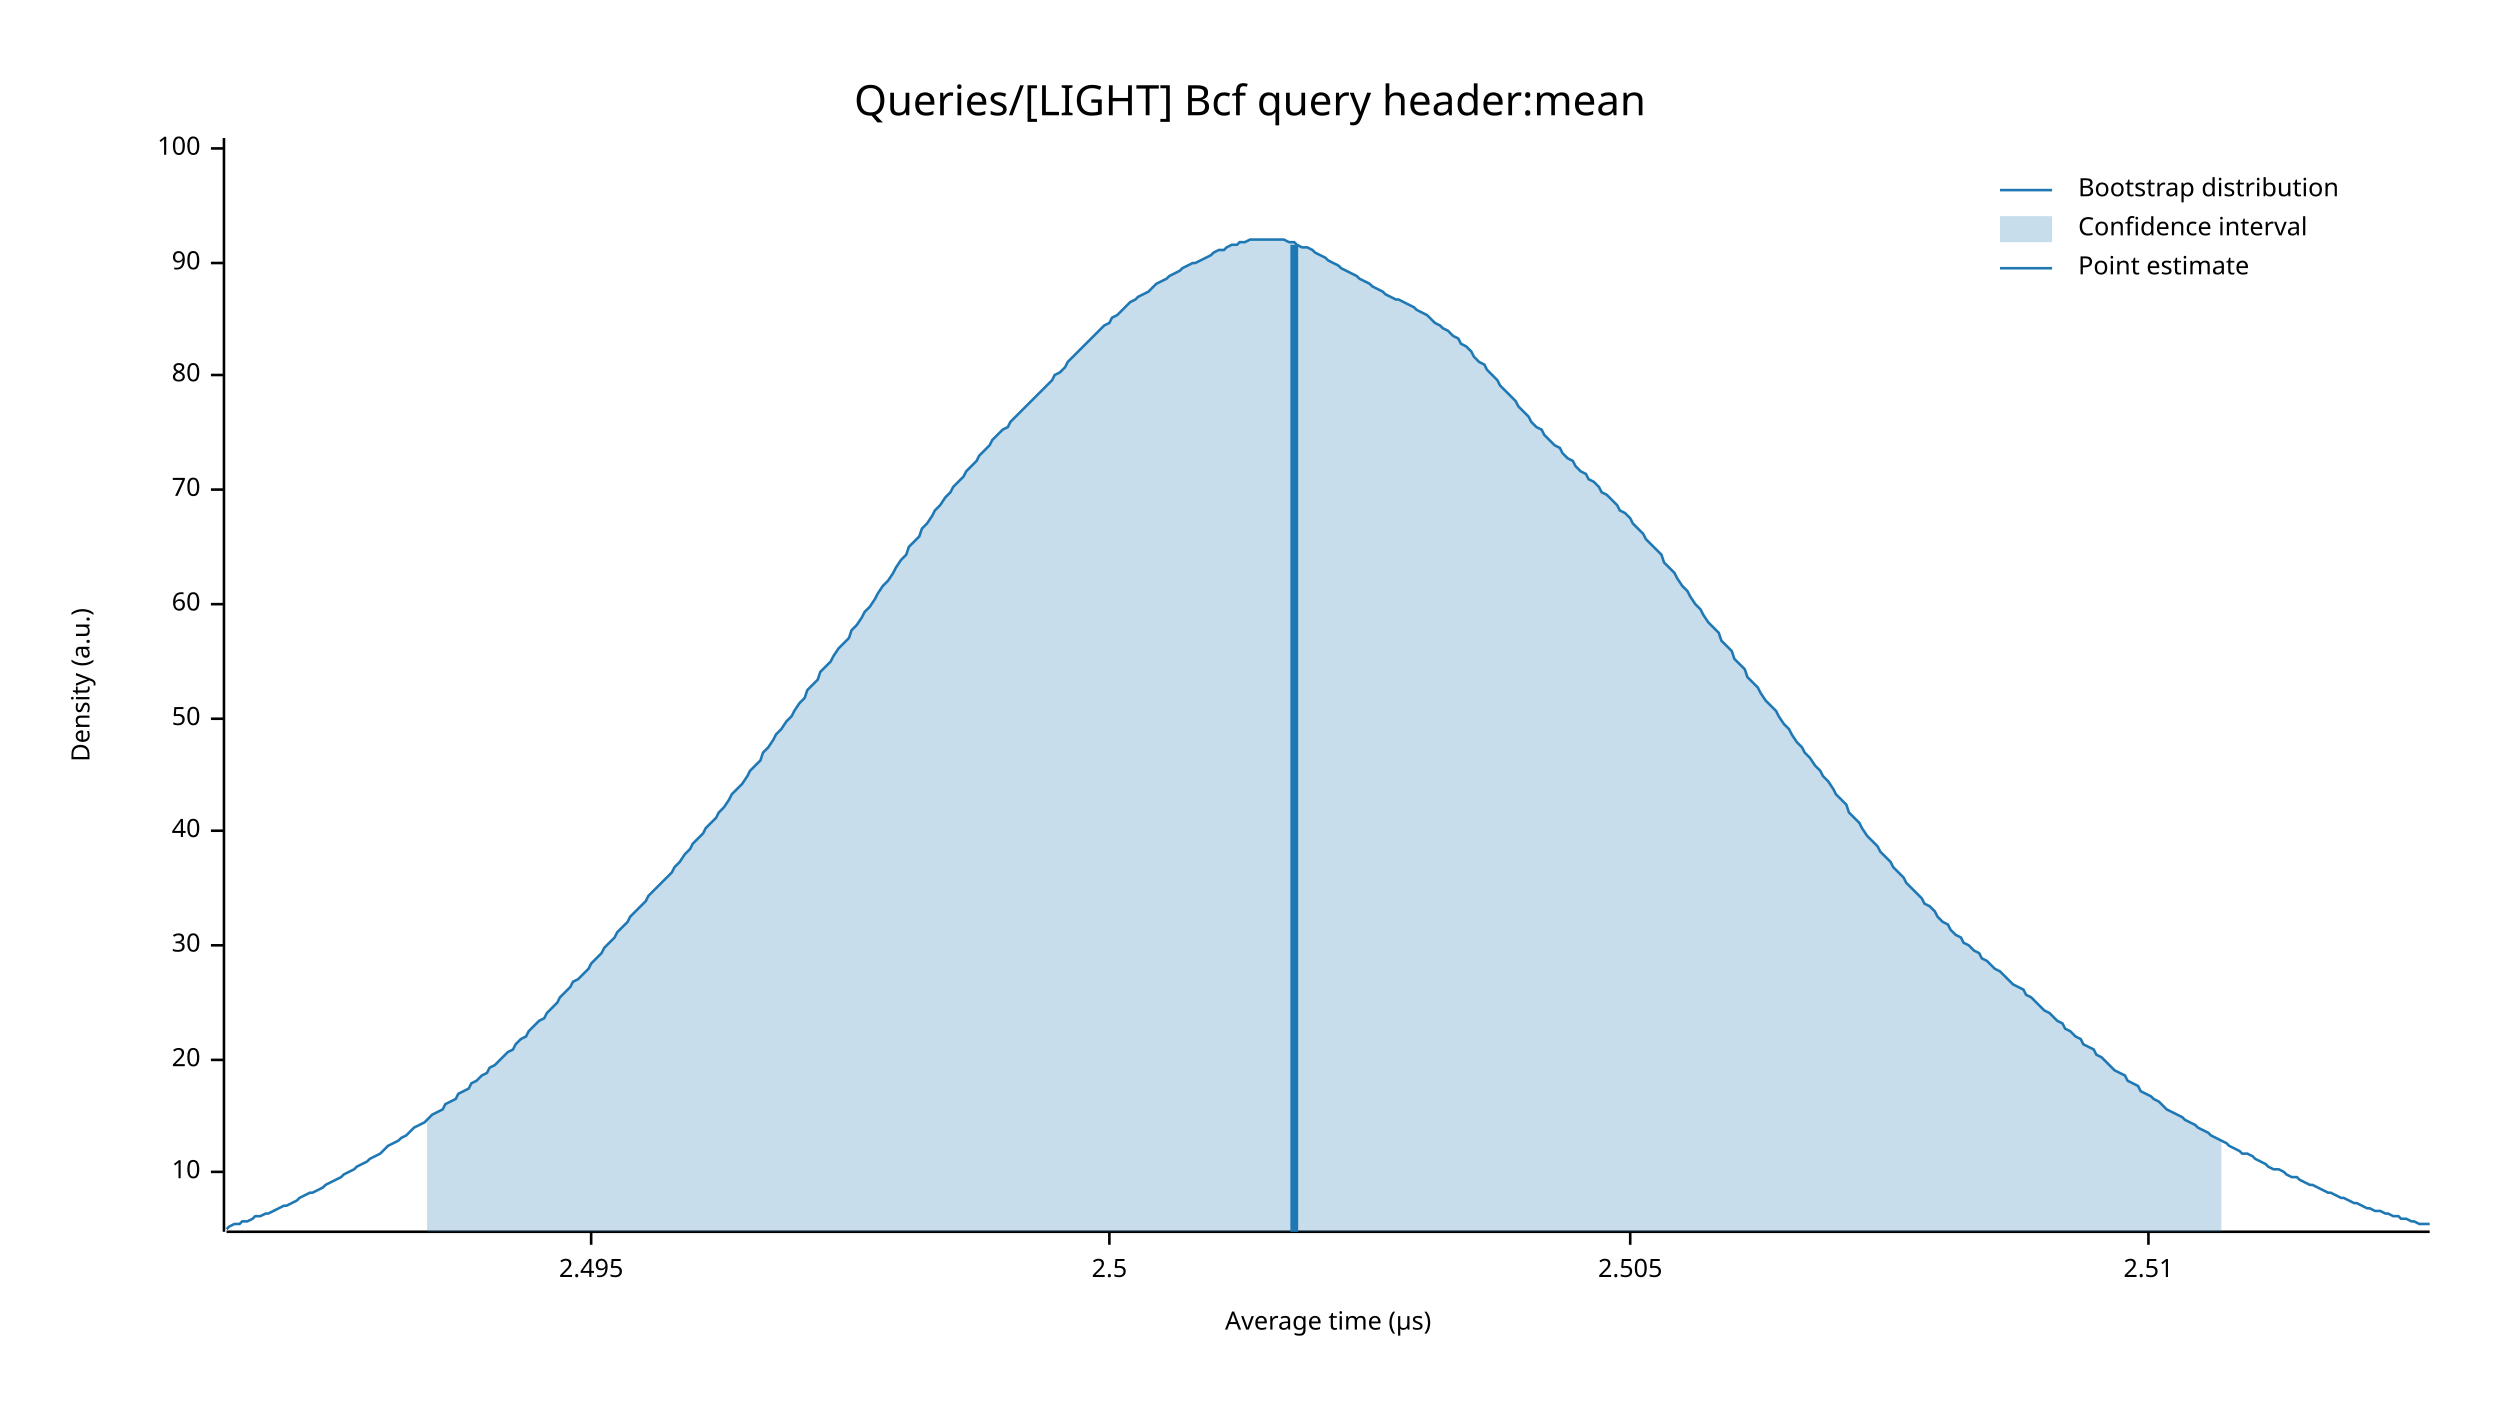
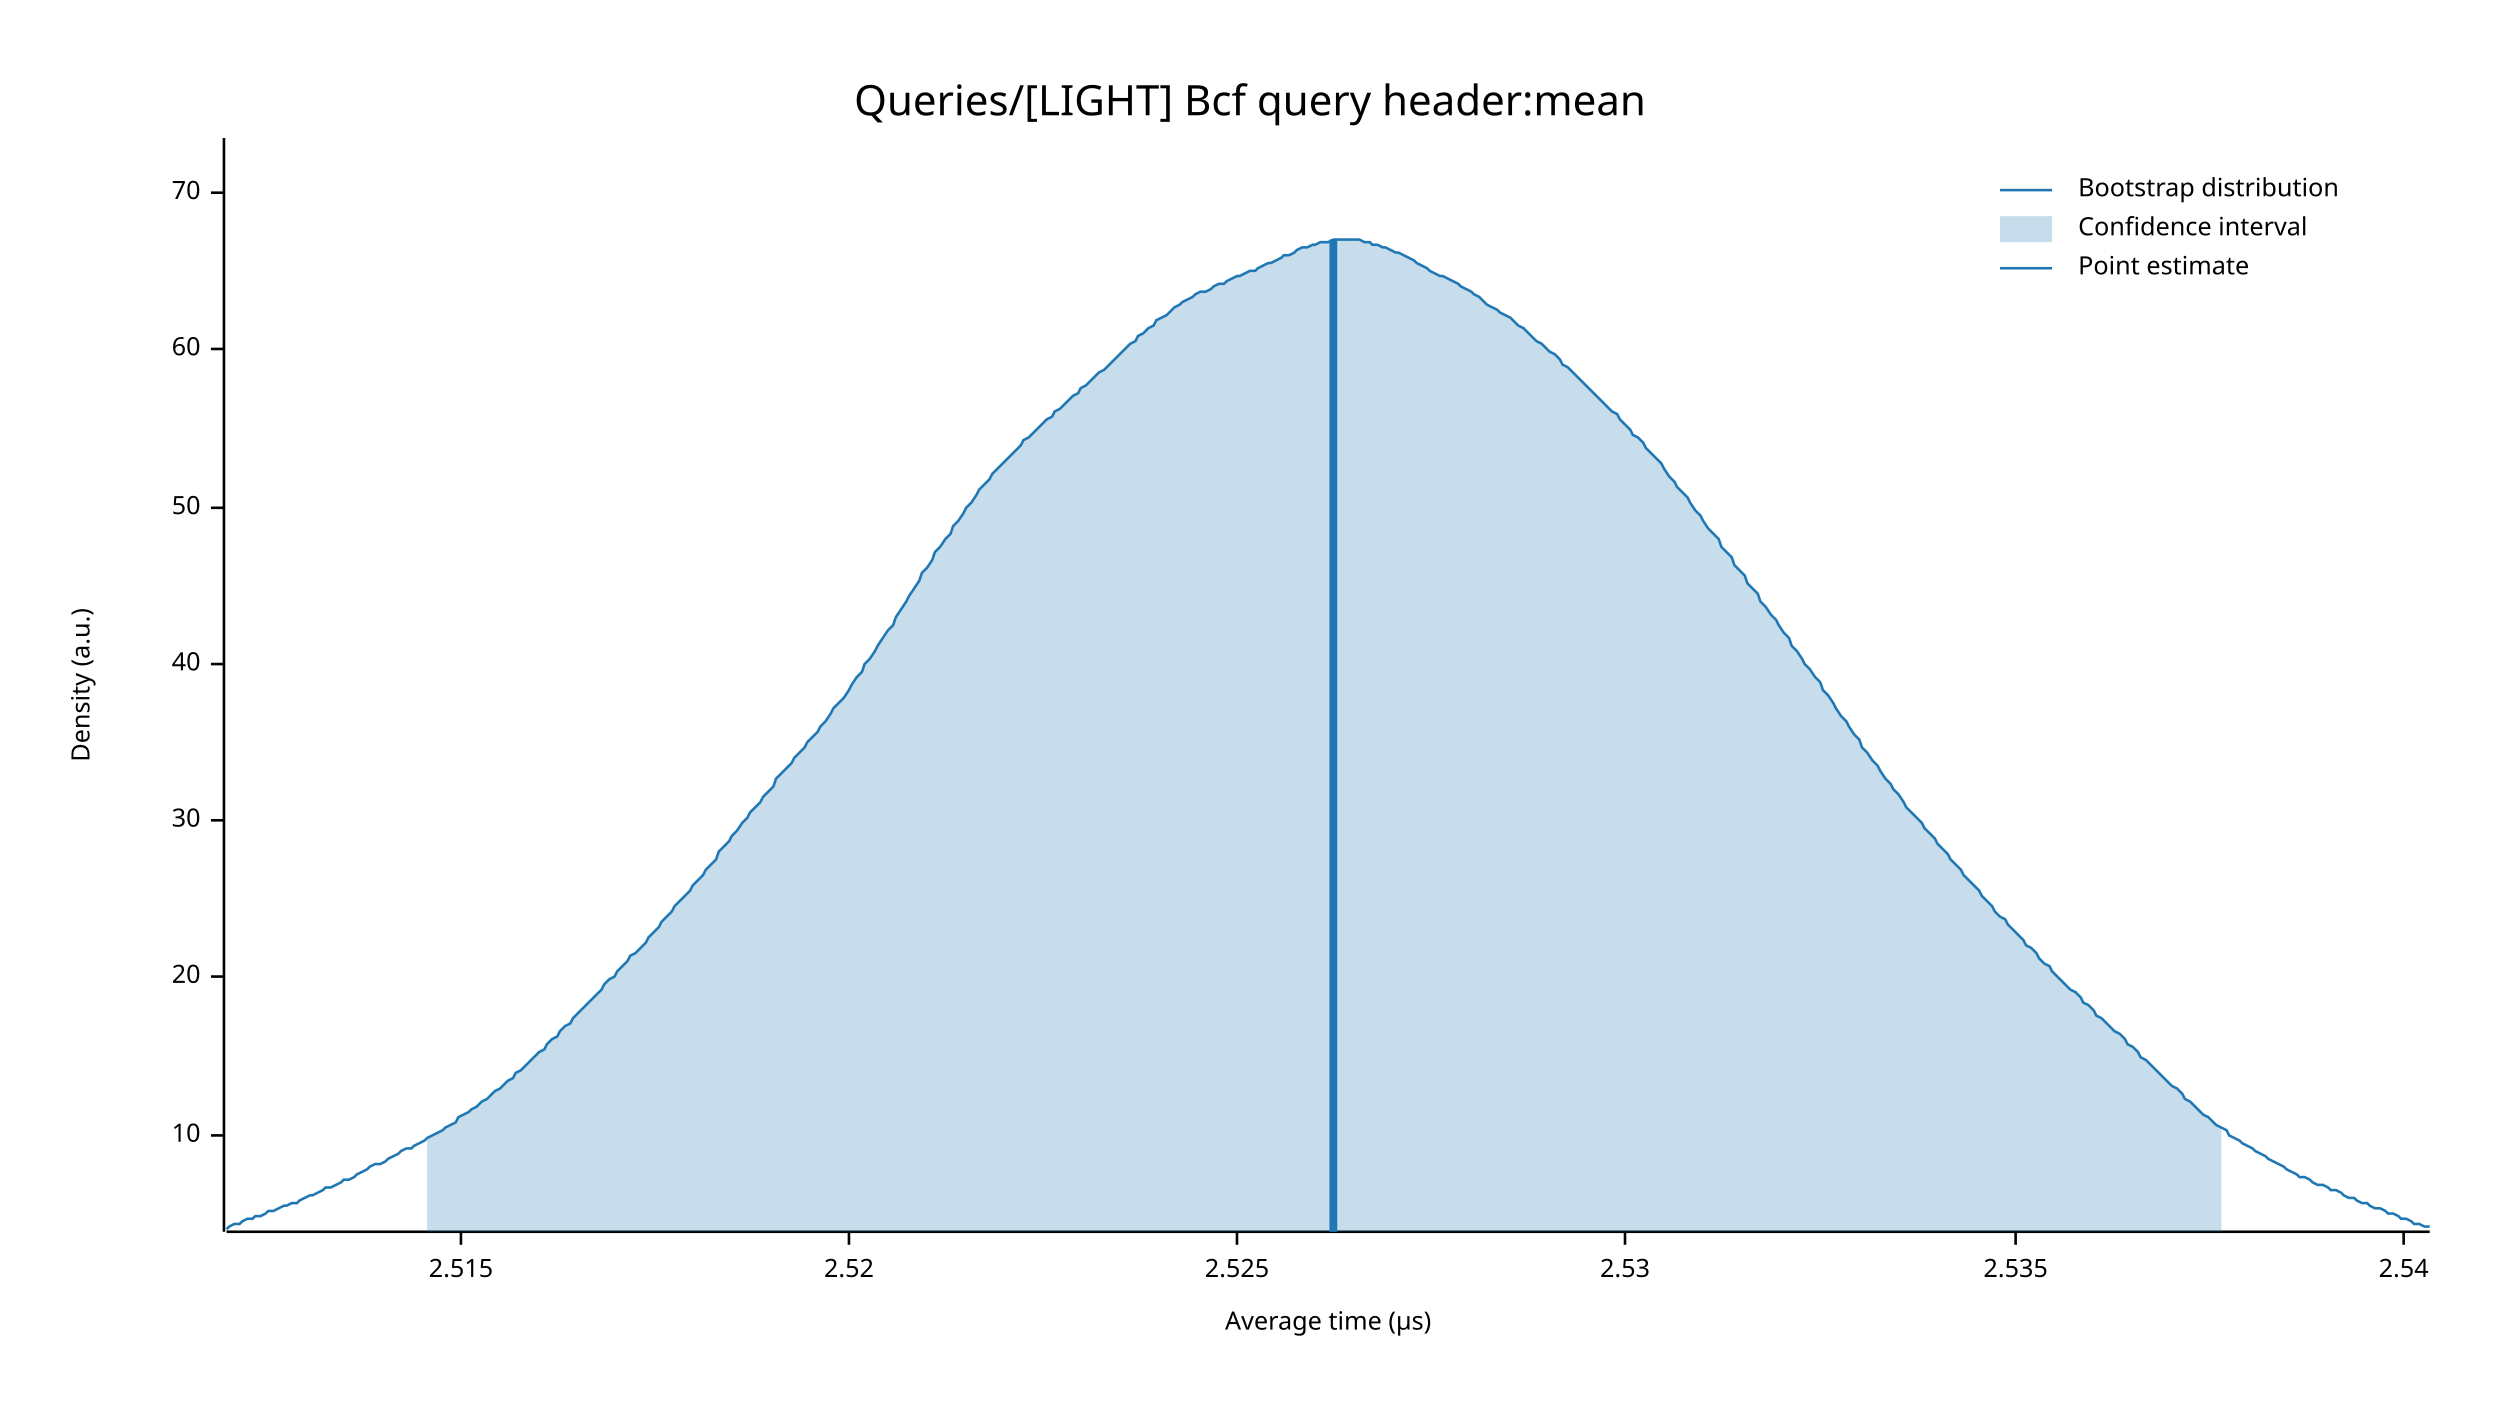
<svg xmlns="http://www.w3.org/2000/svg" width="960" height="540" viewBox="0 0 960 540">
  <text x="480" y="32" dy="0.76em" text-anchor="middle" font-family="sans-serif" font-size="16.129" opacity="1" fill="#000000">
Queries/[LIGHT] Bcf query header:mean
</text>
  <text x="27" y="263" dy="0.76em" text-anchor="middle" font-family="sans-serif" font-size="9.677" opacity="1" fill="#000000" transform="rotate(270, 27, 263)">
Density (a.u.)
</text>
  <text x="510" y="513" dy="-0.5ex" text-anchor="middle" font-family="sans-serif" font-size="9.677" opacity="1" fill="#000000">
Average time (µs)
</text>
  <polyline fill="none" opacity="1" stroke="#000000" stroke-width="1" points="86,53 86,473 " />
-   <text x="77" y="450" dy="0.5ex" text-anchor="end" font-family="sans-serif" font-size="9.677" opacity="1" fill="#000000">
+   <text x="77" y="436" dy="0.5ex" text-anchor="end" font-family="sans-serif" font-size="9.677" opacity="1" fill="#000000">
10
</text>
-   <polyline fill="none" opacity="1" stroke="#000000" stroke-width="1" points="81,450 86,450 " />
-   <text x="77" y="407" dy="0.5ex" text-anchor="end" font-family="sans-serif" font-size="9.677" opacity="1" fill="#000000">
+   <polyline fill="none" opacity="1" stroke="#000000" stroke-width="1" points="81,436 86,436 " />
+   <text x="77" y="375" dy="0.5ex" text-anchor="end" font-family="sans-serif" font-size="9.677" opacity="1" fill="#000000">
20
</text>
-   <polyline fill="none" opacity="1" stroke="#000000" stroke-width="1" points="81,407 86,407 " />
-   <text x="77" y="363" dy="0.5ex" text-anchor="end" font-family="sans-serif" font-size="9.677" opacity="1" fill="#000000">
+   <polyline fill="none" opacity="1" stroke="#000000" stroke-width="1" points="81,375 86,375 " />
+   <text x="77" y="315" dy="0.5ex" text-anchor="end" font-family="sans-serif" font-size="9.677" opacity="1" fill="#000000">
30
</text>
-   <polyline fill="none" opacity="1" stroke="#000000" stroke-width="1" points="81,363 86,363 " />
-   <text x="77" y="319" dy="0.5ex" text-anchor="end" font-family="sans-serif" font-size="9.677" opacity="1" fill="#000000">
+   <polyline fill="none" opacity="1" stroke="#000000" stroke-width="1" points="81,315 86,315 " />
+   <text x="77" y="255" dy="0.5ex" text-anchor="end" font-family="sans-serif" font-size="9.677" opacity="1" fill="#000000">
40
</text>
-   <polyline fill="none" opacity="1" stroke="#000000" stroke-width="1" points="81,319 86,319 " />
-   <text x="77" y="276" dy="0.5ex" text-anchor="end" font-family="sans-serif" font-size="9.677" opacity="1" fill="#000000">
+   <polyline fill="none" opacity="1" stroke="#000000" stroke-width="1" points="81,255 86,255 " />
+   <text x="77" y="195" dy="0.5ex" text-anchor="end" font-family="sans-serif" font-size="9.677" opacity="1" fill="#000000">
50
</text>
-   <polyline fill="none" opacity="1" stroke="#000000" stroke-width="1" points="81,276 86,276 " />
-   <text x="77" y="232" dy="0.5ex" text-anchor="end" font-family="sans-serif" font-size="9.677" opacity="1" fill="#000000">
+   <polyline fill="none" opacity="1" stroke="#000000" stroke-width="1" points="81,195 86,195 " />
+   <text x="77" y="134" dy="0.5ex" text-anchor="end" font-family="sans-serif" font-size="9.677" opacity="1" fill="#000000">
60
</text>
-   <polyline fill="none" opacity="1" stroke="#000000" stroke-width="1" points="81,232 86,232 " />
-   <text x="77" y="188" dy="0.5ex" text-anchor="end" font-family="sans-serif" font-size="9.677" opacity="1" fill="#000000">
+   <polyline fill="none" opacity="1" stroke="#000000" stroke-width="1" points="81,134 86,134 " />
+   <text x="77" y="74" dy="0.5ex" text-anchor="end" font-family="sans-serif" font-size="9.677" opacity="1" fill="#000000">
70
</text>
-   <polyline fill="none" opacity="1" stroke="#000000" stroke-width="1" points="81,188 86,188 " />
-   <text x="77" y="144" dy="0.5ex" text-anchor="end" font-family="sans-serif" font-size="9.677" opacity="1" fill="#000000">
- 80
+   <polyline fill="none" opacity="1" stroke="#000000" stroke-width="1" points="81,74 86,74 " />
+   <polyline fill="none" opacity="1" stroke="#000000" stroke-width="1" points="87,473 933,473 " />
+   <text x="177" y="483" dy="0.76em" text-anchor="middle" font-family="sans-serif" font-size="9.677" opacity="1" fill="#000000">
+ 2.515
</text>
-   <polyline fill="none" opacity="1" stroke="#000000" stroke-width="1" points="81,144 86,144 " />
-   <text x="77" y="101" dy="0.5ex" text-anchor="end" font-family="sans-serif" font-size="9.677" opacity="1" fill="#000000">
- 90
+   <polyline fill="none" opacity="1" stroke="#000000" stroke-width="1" points="177,473 177,478 " />
+   <text x="326" y="483" dy="0.76em" text-anchor="middle" font-family="sans-serif" font-size="9.677" opacity="1" fill="#000000">
+ 2.52
</text>
-   <polyline fill="none" opacity="1" stroke="#000000" stroke-width="1" points="81,101 86,101 " />
-   <text x="77" y="57" dy="0.5ex" text-anchor="end" font-family="sans-serif" font-size="9.677" opacity="1" fill="#000000">
- 100
+   <polyline fill="none" opacity="1" stroke="#000000" stroke-width="1" points="326,473 326,478 " />
+   <text x="475" y="483" dy="0.76em" text-anchor="middle" font-family="sans-serif" font-size="9.677" opacity="1" fill="#000000">
+ 2.525
</text>
-   <polyline fill="none" opacity="1" stroke="#000000" stroke-width="1" points="81,57 86,57 " />
-   <polyline fill="none" opacity="1" stroke="#000000" stroke-width="1" points="87,473 933,473 " />
-   <text x="227" y="483" dy="0.76em" text-anchor="middle" font-family="sans-serif" font-size="9.677" opacity="1" fill="#000000">
- 2.495
+   <polyline fill="none" opacity="1" stroke="#000000" stroke-width="1" points="475,473 475,478 " />
+   <text x="624" y="483" dy="0.76em" text-anchor="middle" font-family="sans-serif" font-size="9.677" opacity="1" fill="#000000">
+ 2.53
</text>
-   <polyline fill="none" opacity="1" stroke="#000000" stroke-width="1" points="227,473 227,478 " />
-   <text x="426" y="483" dy="0.76em" text-anchor="middle" font-family="sans-serif" font-size="9.677" opacity="1" fill="#000000">
- 2.5
+   <polyline fill="none" opacity="1" stroke="#000000" stroke-width="1" points="624,473 624,478 " />
+   <text x="774" y="483" dy="0.76em" text-anchor="middle" font-family="sans-serif" font-size="9.677" opacity="1" fill="#000000">
+ 2.535
</text>
-   <polyline fill="none" opacity="1" stroke="#000000" stroke-width="1" points="426,473 426,478 " />
-   <text x="626" y="483" dy="0.76em" text-anchor="middle" font-family="sans-serif" font-size="9.677" opacity="1" fill="#000000">
- 2.505
+   <polyline fill="none" opacity="1" stroke="#000000" stroke-width="1" points="774,473 774,478 " />
+   <text x="923" y="483" dy="0.76em" text-anchor="middle" font-family="sans-serif" font-size="9.677" opacity="1" fill="#000000">
+ 2.54
</text>
-   <polyline fill="none" opacity="1" stroke="#000000" stroke-width="1" points="626,473 626,478 " />
-   <text x="825" y="483" dy="0.76em" text-anchor="middle" font-family="sans-serif" font-size="9.677" opacity="1" fill="#000000">
- 2.51
- </text>
-   <polyline fill="none" opacity="1" stroke="#000000" stroke-width="1" points="825,473 825,478 " />
-   <polyline fill="none" opacity="1" stroke="#1F78B4" stroke-width="1" points="87,472 88,471 90,470 92,470 93,469 95,469 97,468 98,467 100,467 102,466 103,466 105,465 107,464 109,463 110,463 112,462 114,461 115,460 117,459 119,458 120,458 122,457 124,456 125,455 127,454 129,453 131,452 132,451 134,450 136,449 137,448 139,447 141,446 142,445 144,444 146,443 148,441 149,440 151,439 153,438 154,437 156,436 158,434 159,433 161,432 163,431 164,430 166,428 168,427 170,426 171,424 173,423 175,422 176,420 178,419 180,418 181,416 183,415 185,413 187,412 188,410 190,409 192,407 193,406 195,404 197,403 198,401 200,399 202,398 203,396 205,394 207,392 209,391 210,389 212,387 214,385 215,383 217,381 219,379 220,377 222,376 224,374 226,372 227,370 229,368 231,366 232,364 234,362 236,360 237,358 239,356 241,354 242,352 244,350 246,348 248,346 249,344 251,342 253,340 254,339 256,337 258,335 259,333 261,331 263,328 265,326 266,324 268,322 270,320 271,318 273,316 275,314 276,312 278,310 280,307 281,305 283,303 285,301 287,298 288,296 290,294 292,292 293,289 295,287 297,284 298,282 300,280 302,277 304,275 305,273 307,270 309,268 310,265 312,263 314,261 315,258 317,256 319,254 320,252 322,249 324,247 326,245 327,242 329,240 331,237 332,235 334,233 336,230 337,228 339,225 341,223 343,220 344,218 346,215 348,213 349,210 351,208 353,206 354,203 356,201 358,198 359,196 361,194 363,191 365,189 366,187 368,185 370,183 371,181 373,179 375,177 376,175 378,173 380,171 381,169 383,167 385,165 387,164 388,162 390,160 392,158 393,157 395,155 397,153 398,152 400,150 402,148 404,146 405,144 407,143 409,141 410,139 412,137 414,135 415,134 417,132 419,130 420,129 422,127 424,125 426,124 427,122 429,121 431,119 432,118 434,116 436,115 437,114 439,113 441,112 443,110 444,109 446,108 448,107 449,106 451,105 453,104 454,103 456,102 458,101 459,101 461,100 463,99 465,98 466,97 468,96 470,96 471,95 473,94 475,94 476,93 478,93 480,92 482,92 483,92 485,92 487,92 488,92 490,92 492,92 493,92 495,93 497,93 498,94 500,95 502,95 504,96 505,97 507,98 509,99 510,100 512,101 514,102 515,103 517,104 519,105 521,106 522,107 524,108 526,109 527,110 529,111 531,112 532,113 534,114 536,115 537,115 539,116 541,117 543,118 544,119 546,120 548,121 549,122 551,124 553,125 554,126 556,127 558,129 560,130 561,132 563,133 565,135 566,137 568,139 570,140 571,142 573,144 575,146 576,148 578,150 580,152 582,154 583,156 585,158 587,160 588,162 590,164 592,165 593,167 595,169 597,171 599,172 600,174 602,176 604,177 605,179 607,181 609,182 610,184 612,185 614,187 615,189 617,190 619,192 621,194 622,196 624,197 626,199 627,201 629,203 631,205 632,207 634,209 636,211 638,213 639,216 641,218 643,220 644,222 646,225 648,227 649,229 651,232 653,234 654,236 656,239 658,241 660,243 661,246 663,248 665,250 666,253 668,255 670,257 671,260 673,262 675,264 676,266 678,269 680,271 682,273 683,275 685,278 687,280 688,282 690,285 692,287 693,289 695,291 697,294 699,296 700,298 702,300 704,303 705,305 707,307 709,309 710,312 712,314 714,316 715,318 717,321 719,323 721,325 722,327 724,329 726,331 727,333 729,335 731,337 732,339 734,341 736,343 738,345 739,347 741,348 743,350 744,352 746,354 748,355 749,357 751,359 753,360 754,362 756,363 758,365 760,366 761,368 763,369 765,371 766,372 768,373 770,375 771,376 773,378 775,379 777,380 778,382 780,383 782,385 783,386 785,388 787,389 788,390 790,392 792,393 793,395 795,396 797,398 799,399 800,401 802,402 804,403 805,405 807,406 809,408 810,409 812,411 814,412 816,413 817,415 819,416 821,417 822,419 824,420 826,421 827,422 829,423 831,425 832,426 834,427 836,428 838,429 839,430 841,431 843,432 844,433 846,434 848,435 849,436 851,437 853,438 855,439 856,440 858,441 860,442 861,443 863,443 865,444 866,445 868,446 870,447 871,448 873,449 875,449 877,450 878,451 880,452 882,452 883,453 885,454 887,455 888,455 890,456 892,457 894,458 895,458 897,459 899,460 900,460 902,461 904,462 905,462 907,463 909,464 910,464 912,465 914,465 916,466 917,466 919,467 921,467 922,468 924,468 926,469 927,469 929,470 931,470 933,470 " />
-   <polygon opacity="0.25" fill="#1F78B4" points="164,430 166,428 168,427 170,426 171,424 173,423 175,422 176,420 178,419 180,418 181,416 183,415 185,413 187,412 188,410 190,409 192,407 193,406 195,404 197,403 198,401 200,399 202,398 203,396 205,394 207,392 209,391 210,389 212,387 214,385 215,383 217,381 219,379 220,377 222,376 224,374 226,372 227,370 229,368 231,366 232,364 234,362 236,360 237,358 239,356 241,354 242,352 244,350 246,348 248,346 249,344 251,342 253,340 254,339 256,337 258,335 259,333 261,331 263,328 265,326 266,324 268,322 270,320 271,318 273,316 275,314 276,312 278,310 280,307 281,305 283,303 285,301 287,298 288,296 290,294 292,292 293,289 295,287 297,284 298,282 300,280 302,277 304,275 305,273 307,270 309,268 310,265 312,263 314,261 315,258 317,256 319,254 320,252 322,249 324,247 326,245 327,242 329,240 331,237 332,235 334,233 336,230 337,228 339,225 341,223 343,220 344,218 346,215 348,213 349,210 351,208 353,206 354,203 356,201 358,198 359,196 361,194 363,191 365,189 366,187 368,185 370,183 371,181 373,179 375,177 376,175 378,173 380,171 381,169 383,167 385,165 387,164 388,162 390,160 392,158 393,157 395,155 397,153 398,152 400,150 402,148 404,146 405,144 407,143 409,141 410,139 412,137 414,135 415,134 417,132 419,130 420,129 422,127 424,125 426,124 427,122 429,121 431,119 432,118 434,116 436,115 437,114 439,113 441,112 443,110 444,109 446,108 448,107 449,106 451,105 453,104 454,103 456,102 458,101 459,101 461,100 463,99 465,98 466,97 468,96 470,96 471,95 473,94 475,94 476,93 478,93 480,92 482,92 483,92 485,92 487,92 488,92 490,92 492,92 493,92 495,93 497,93 498,94 500,95 502,95 504,96 505,97 507,98 509,99 510,100 512,101 514,102 515,103 517,104 519,105 521,106 522,107 524,108 526,109 527,110 529,111 531,112 532,113 534,114 536,115 537,115 539,116 541,117 543,118 544,119 546,120 548,121 549,122 551,124 553,125 554,126 556,127 558,129 560,130 561,132 563,133 565,135 566,137 568,139 570,140 571,142 573,144 575,146 576,148 578,150 580,152 582,154 583,156 585,158 587,160 588,162 590,164 592,165 593,167 595,169 597,171 599,172 600,174 602,176 604,177 605,179 607,181 609,182 610,184 612,185 614,187 615,189 617,190 619,192 621,194 622,196 624,197 626,199 627,201 629,203 631,205 632,207 634,209 636,211 638,213 639,216 641,218 643,220 644,222 646,225 648,227 649,229 651,232 653,234 654,236 656,239 658,241 660,243 661,246 663,248 665,250 666,253 668,255 670,257 671,260 673,262 675,264 676,266 678,269 680,271 682,273 683,275 685,278 687,280 688,282 690,285 692,287 693,289 695,291 697,294 699,296 700,298 702,300 704,303 705,305 707,307 709,309 710,312 712,314 714,316 715,318 717,321 719,323 721,325 722,327 724,329 726,331 727,333 729,335 731,337 732,339 734,341 736,343 738,345 739,347 741,348 743,350 744,352 746,354 748,355 749,357 751,359 753,360 754,362 756,363 758,365 760,366 761,368 763,369 765,371 766,372 768,373 770,375 771,376 773,378 775,379 777,380 778,382 780,383 782,385 783,386 785,388 787,389 788,390 790,392 792,393 793,395 795,396 797,398 799,399 800,401 802,402 804,403 805,405 807,406 809,408 810,409 812,411 814,412 816,413 817,415 819,416 821,417 822,419 824,420 826,421 827,422 829,423 831,425 832,426 834,427 836,428 838,429 839,430 841,431 843,432 844,433 846,434 848,435 849,436 851,437 853,438 853,473 164,473 " />
-   <polyline fill="none" opacity="1" stroke="#1F78B4" stroke-width="3" points="497,473 497,94 " />
+   <polyline fill="none" opacity="1" stroke="#000000" stroke-width="1" points="923,473 923,478 " />
+   <polyline fill="none" opacity="1" stroke="#1F78B4" stroke-width="1" points="87,472 88,471 90,470 92,470 93,469 95,468 97,468 98,467 100,467 102,466 103,465 105,465 107,464 109,463 110,463 112,462 114,462 115,461 117,460 119,459 120,459 122,458 124,457 125,456 127,456 129,455 131,454 132,453 134,453 136,452 137,451 139,450 141,449 142,448 144,447 146,447 148,446 149,445 151,444 153,443 154,442 156,441 158,441 159,440 161,439 163,438 164,437 166,436 168,435 170,434 171,433 173,432 175,431 176,429 178,428 180,427 181,426 183,425 185,423 187,422 188,421 190,419 192,418 193,417 195,415 197,414 198,412 200,411 202,409 203,408 205,406 207,404 209,403 210,401 212,399 214,398 215,396 217,394 219,393 220,391 222,389 224,387 226,385 227,384 229,382 231,380 232,378 234,376 236,375 237,373 239,371 241,369 242,367 244,366 246,364 248,362 249,360 251,358 253,356 254,354 256,352 258,350 259,348 261,346 263,344 265,342 266,340 268,338 270,336 271,334 273,332 275,330 276,327 278,325 280,323 281,321 283,319 285,316 287,314 288,312 290,310 292,308 293,306 295,304 297,302 298,299 300,297 302,295 304,293 305,291 307,289 309,287 310,285 312,283 314,281 315,279 317,277 319,274 320,272 322,270 324,268 326,265 327,263 329,260 331,258 332,255 334,253 336,250 337,248 339,245 341,242 343,240 344,237 346,234 348,231 349,229 351,226 353,223 354,220 356,218 358,215 359,212 361,210 363,207 365,205 366,202 368,200 370,197 371,195 373,193 375,190 376,188 378,186 380,184 381,182 383,180 385,178 387,176 388,175 390,173 392,171 393,169 395,168 397,166 398,165 400,163 402,161 404,160 405,158 407,157 409,155 410,154 412,152 414,151 415,149 417,148 419,146 420,145 422,143 424,142 426,140 427,139 429,137 431,135 432,134 434,132 436,131 437,129 439,128 441,126 443,125 444,123 446,122 448,121 449,120 451,118 453,117 454,116 456,115 458,114 459,113 461,112 463,112 465,111 466,110 468,109 470,109 471,108 473,107 475,106 476,106 478,105 480,104 482,104 483,103 485,102 487,101 488,101 490,100 492,99 493,98 495,98 497,97 498,96 500,95 502,95 504,94 505,94 507,93 509,93 510,93 512,92 514,92 515,92 517,92 519,92 521,92 522,92 524,93 526,93 527,94 529,94 531,95 532,95 534,96 536,97 537,97 539,98 541,99 543,100 544,101 546,102 548,103 549,104 551,105 553,106 554,106 556,107 558,108 560,109 561,110 563,111 565,112 566,113 568,114 570,116 571,117 573,118 575,119 576,120 578,121 580,122 582,124 583,125 585,126 587,128 588,129 590,131 592,132 593,133 595,135 597,136 599,138 600,140 602,141 604,143 605,144 607,146 609,148 610,149 612,151 614,153 615,154 617,156 619,158 621,159 622,161 624,163 626,165 627,167 629,168 631,170 632,172 634,174 636,176 638,178 639,180 641,183 643,185 644,187 646,189 648,191 649,193 651,196 653,198 654,200 656,203 658,205 660,207 661,210 663,212 665,214 666,217 668,219 670,221 671,224 673,226 675,228 676,231 678,233 680,236 682,238 683,240 685,243 687,245 688,248 690,250 692,253 693,255 695,257 697,260 699,262 700,265 702,267 704,270 705,272 707,275 709,277 710,279 712,282 714,284 715,287 717,289 719,292 721,294 722,296 724,299 726,301 727,303 729,305 731,308 732,310 734,312 736,314 738,316 739,318 741,320 743,322 744,324 746,326 748,328 749,330 751,332 753,334 754,336 756,338 758,340 760,342 761,344 763,346 765,348 766,350 768,352 770,353 771,355 773,357 775,359 777,361 778,363 780,364 782,366 783,368 785,370 787,371 788,373 790,375 792,377 793,378 795,380 797,381 799,383 800,385 802,386 804,388 805,390 807,391 809,393 810,394 812,396 814,397 816,399 817,401 819,402 821,404 822,406 824,407 826,409 827,410 829,412 831,414 832,415 834,417 836,418 838,420 839,422 841,423 843,425 844,426 846,428 848,429 849,430 851,432 853,433 855,434 856,436 858,437 860,438 861,439 863,440 865,441 866,442 868,443 870,444 871,445 873,446 875,447 877,448 878,449 880,450 882,451 883,452 885,452 887,453 888,454 890,455 892,455 894,456 895,457 897,457 899,458 900,459 902,460 904,460 905,461 907,462 909,462 910,463 912,464 914,464 916,465 917,466 919,466 921,467 922,468 924,468 926,469 927,470 929,470 931,471 933,471 " />
+   <polygon opacity="0.25" fill="#1F78B4" points="164,437 166,436 168,435 170,434 171,433 173,432 175,431 176,429 178,428 180,427 181,426 183,425 185,423 187,422 188,421 190,419 192,418 193,417 195,415 197,414 198,412 200,411 202,409 203,408 205,406 207,404 209,403 210,401 212,399 214,398 215,396 217,394 219,393 220,391 222,389 224,387 226,385 227,384 229,382 231,380 232,378 234,376 236,375 237,373 239,371 241,369 242,367 244,366 246,364 248,362 249,360 251,358 253,356 254,354 256,352 258,350 259,348 261,346 263,344 265,342 266,340 268,338 270,336 271,334 273,332 275,330 276,327 278,325 280,323 281,321 283,319 285,316 287,314 288,312 290,310 292,308 293,306 295,304 297,302 298,299 300,297 302,295 304,293 305,291 307,289 309,287 310,285 312,283 314,281 315,279 317,277 319,274 320,272 322,270 324,268 326,265 327,263 329,260 331,258 332,255 334,253 336,250 337,248 339,245 341,242 343,240 344,237 346,234 348,231 349,229 351,226 353,223 354,220 356,218 358,215 359,212 361,210 363,207 365,205 366,202 368,200 370,197 371,195 373,193 375,190 376,188 378,186 380,184 381,182 383,180 385,178 387,176 388,175 390,173 392,171 393,169 395,168 397,166 398,165 400,163 402,161 404,160 405,158 407,157 409,155 410,154 412,152 414,151 415,149 417,148 419,146 420,145 422,143 424,142 426,140 427,139 429,137 431,135 432,134 434,132 436,131 437,129 439,128 441,126 443,125 444,123 446,122 448,121 449,120 451,118 453,117 454,116 456,115 458,114 459,113 461,112 463,112 465,111 466,110 468,109 470,109 471,108 473,107 475,106 476,106 478,105 480,104 482,104 483,103 485,102 487,101 488,101 490,100 492,99 493,98 495,98 497,97 498,96 500,95 502,95 504,94 505,94 507,93 509,93 510,93 512,92 514,92 515,92 517,92 519,92 521,92 522,92 524,93 526,93 527,94 529,94 531,95 532,95 534,96 536,97 537,97 539,98 541,99 543,100 544,101 546,102 548,103 549,104 551,105 553,106 554,106 556,107 558,108 560,109 561,110 563,111 565,112 566,113 568,114 570,116 571,117 573,118 575,119 576,120 578,121 580,122 582,124 583,125 585,126 587,128 588,129 590,131 592,132 593,133 595,135 597,136 599,138 600,140 602,141 604,143 605,144 607,146 609,148 610,149 612,151 614,153 615,154 617,156 619,158 621,159 622,161 624,163 626,165 627,167 629,168 631,170 632,172 634,174 636,176 638,178 639,180 641,183 643,185 644,187 646,189 648,191 649,193 651,196 653,198 654,200 656,203 658,205 660,207 661,210 663,212 665,214 666,217 668,219 670,221 671,224 673,226 675,228 676,231 678,233 680,236 682,238 683,240 685,243 687,245 688,248 690,250 692,253 693,255 695,257 697,260 699,262 700,265 702,267 704,270 705,272 707,275 709,277 710,279 712,282 714,284 715,287 717,289 719,292 721,294 722,296 724,299 726,301 727,303 729,305 731,308 732,310 734,312 736,314 738,316 739,318 741,320 743,322 744,324 746,326 748,328 749,330 751,332 753,334 754,336 756,338 758,340 760,342 761,344 763,346 765,348 766,350 768,352 770,353 771,355 773,357 775,359 777,361 778,363 780,364 782,366 783,368 785,370 787,371 788,373 790,375 792,377 793,378 795,380 797,381 799,383 800,385 802,386 804,388 805,390 807,391 809,393 810,394 812,396 814,397 816,399 817,401 819,402 821,404 822,406 824,407 826,409 827,410 829,412 831,414 832,415 834,417 836,418 838,420 839,422 841,423 843,425 844,426 846,428 848,429 849,430 851,432 853,433 853,473 164,473 " />
+   <polyline fill="none" opacity="1" stroke="#1F78B4" stroke-width="3" points="512,473 512,92 " />
  <text x="798" y="68" dy="0.76em" text-anchor="start" font-family="sans-serif" font-size="9.677" opacity="1" fill="#000000">
Bootstrap distribution
</text>
  <text x="798" y="83" dy="0.76em" text-anchor="start" font-family="sans-serif" font-size="9.677" opacity="1" fill="#000000">
Confidence interval
</text>
  <text x="798" y="98" dy="0.76em" text-anchor="start" font-family="sans-serif" font-size="9.677" opacity="1" fill="#000000">
Point estimate
</text>
  <polyline fill="none" opacity="1" stroke="#1F78B4" stroke-width="1" points="768,73 788,73 " />
  <rect x="768" y="83" width="20" height="10" opacity="0.25" fill="#1F78B4" stroke="none" />
  <polyline fill="none" opacity="1" stroke="#1F78B4" stroke-width="1" points="768,103 788,103 " />
</svg>
